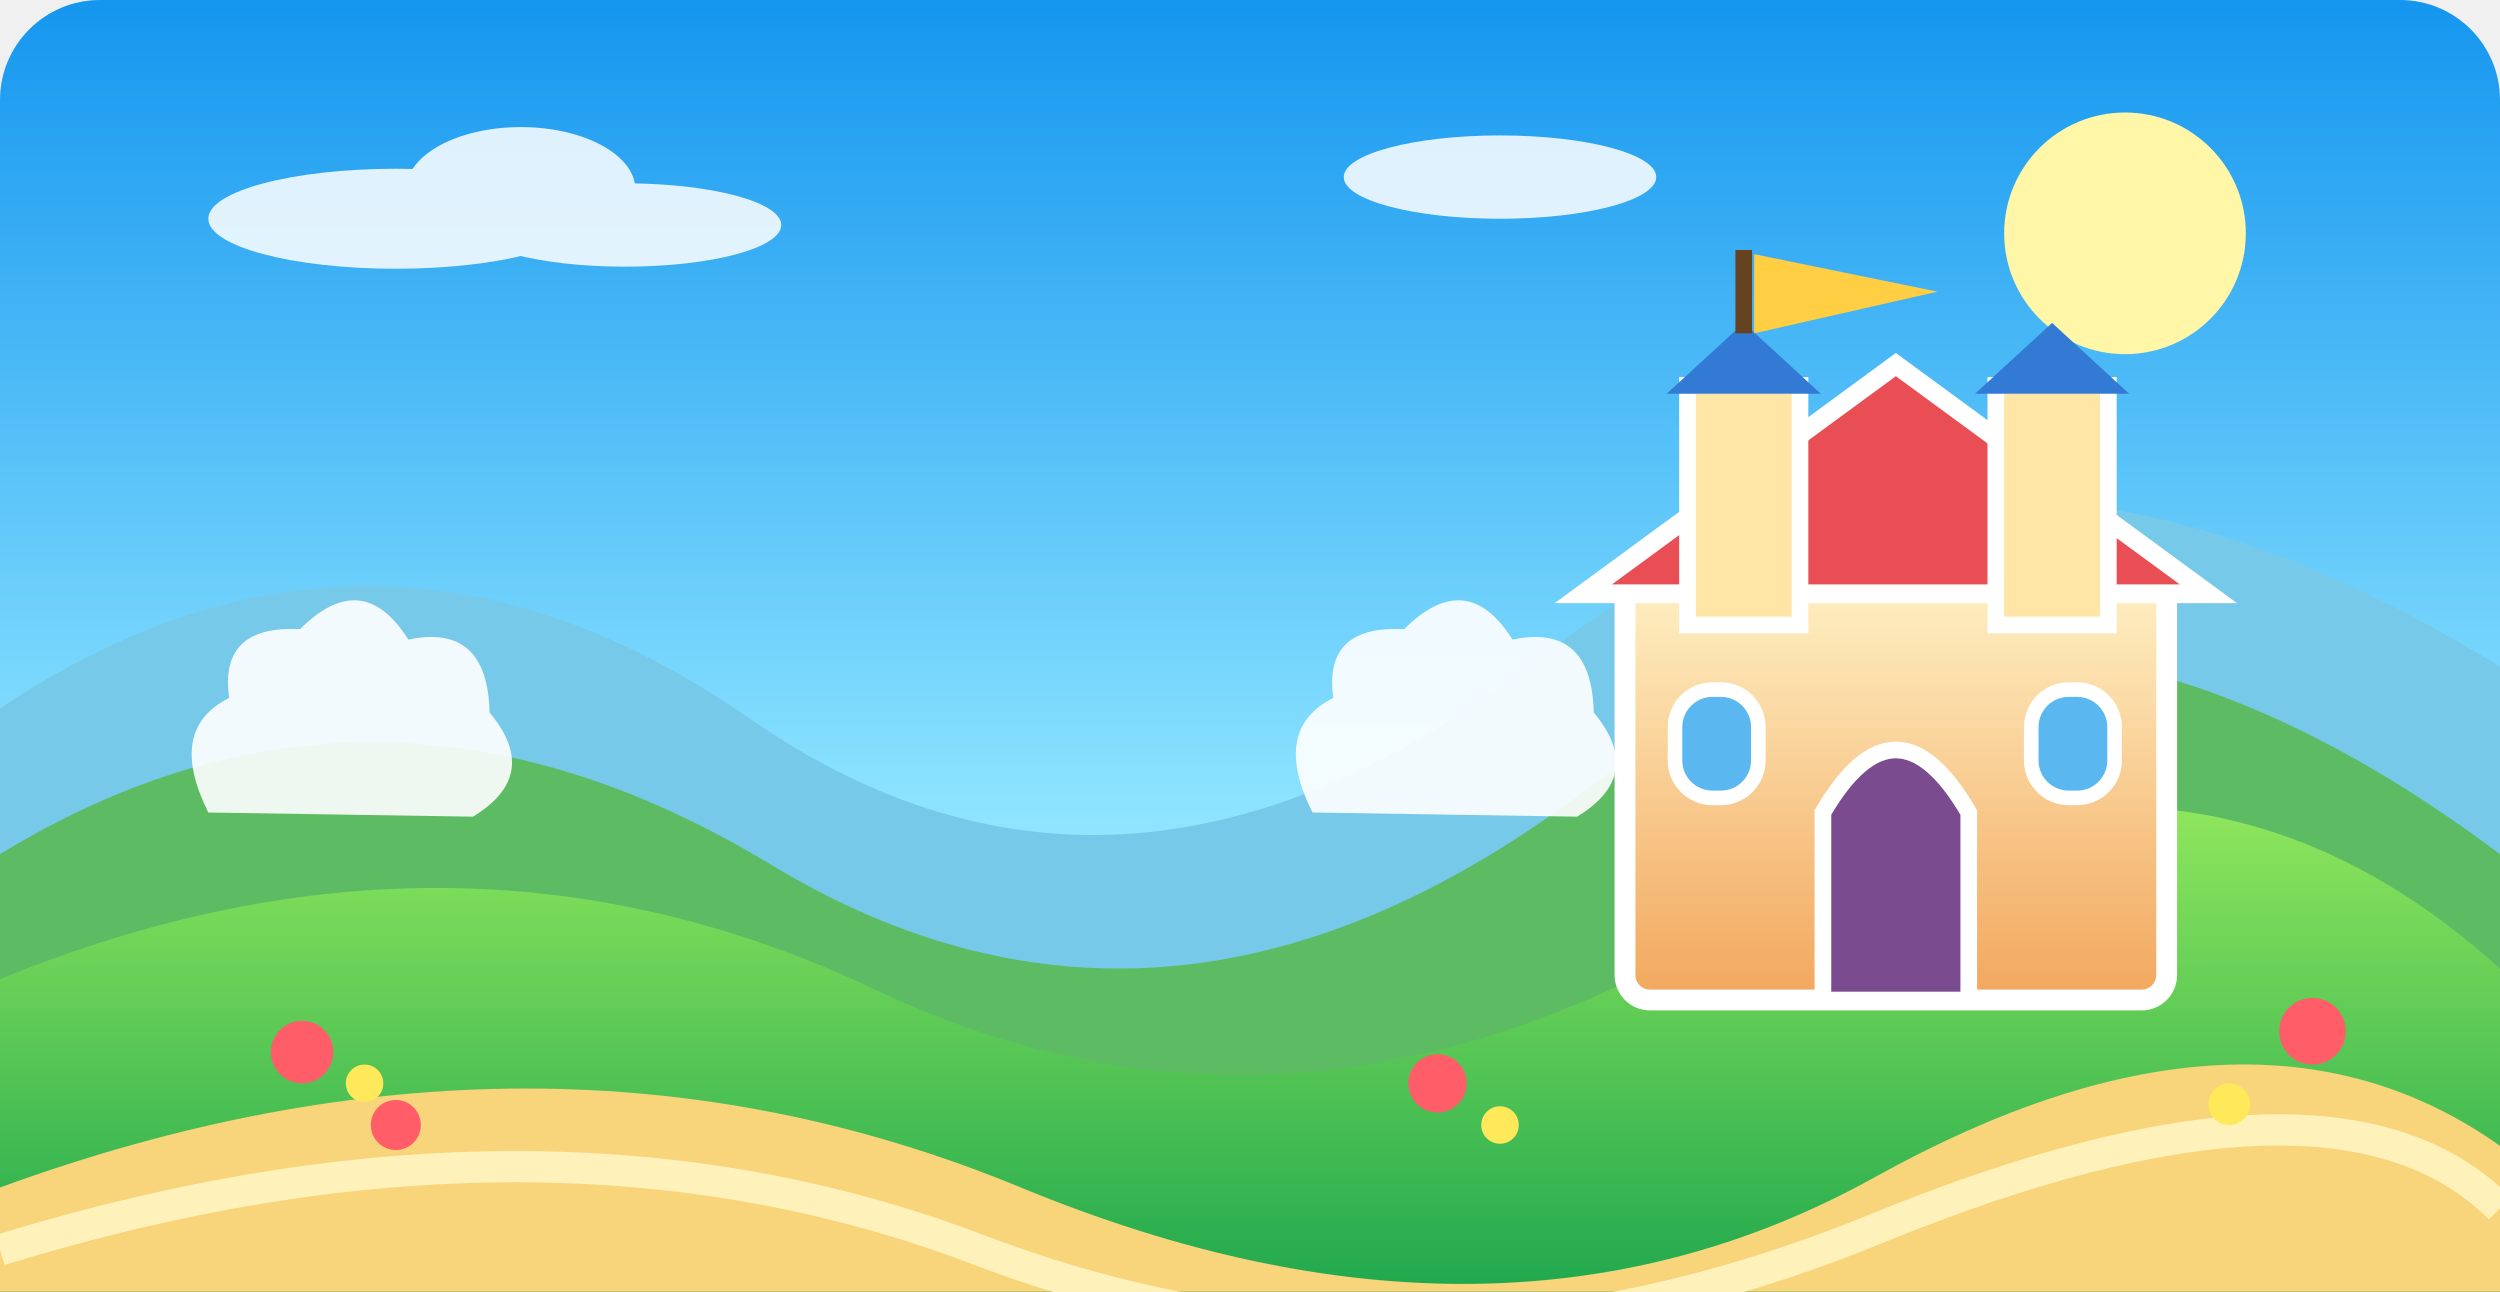
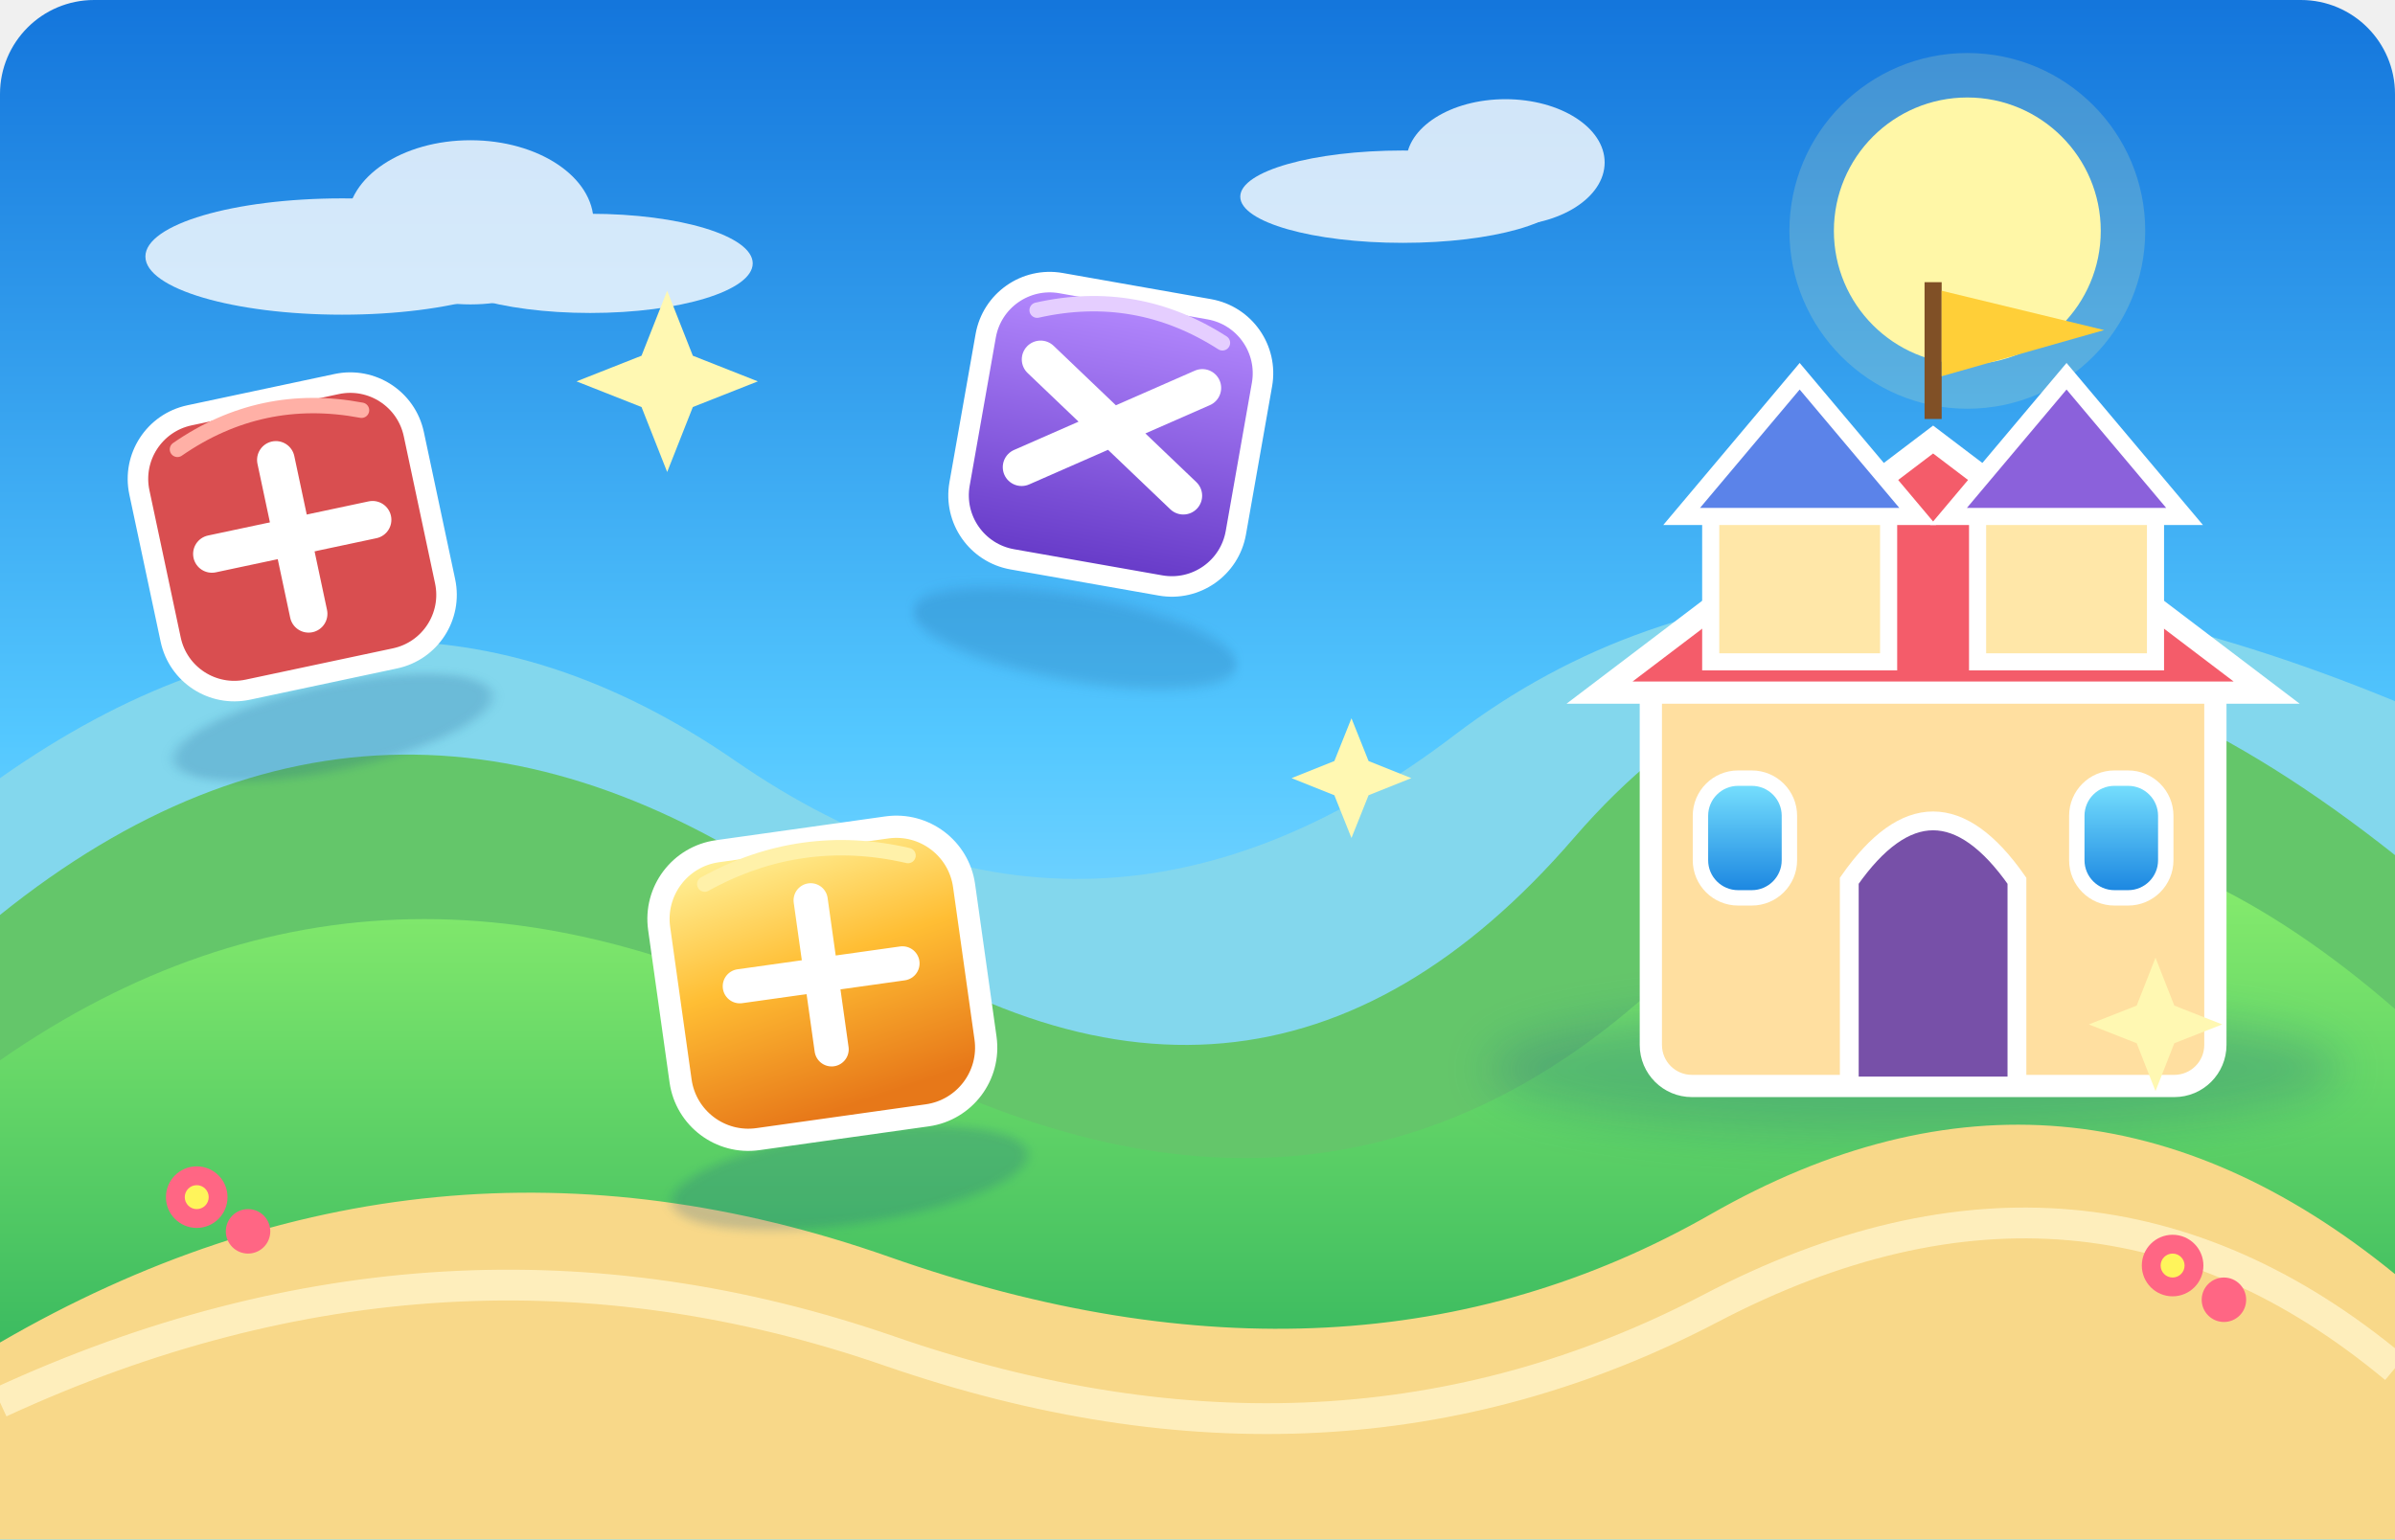
- <svg xmlns="http://www.w3.org/2000/svg" viewBox="0 0 1200 620">
+ <svg xmlns="http://www.w3.org/2000/svg" viewBox="0 0 1400 900">
  <defs>
    <linearGradient id="sky" x2="0" y2="1">
-       <stop stop-color="#1596ef" />
-       <stop offset=".62" stop-color="#8be3ff" />
-       <stop offset="1" stop-color="#e5fbff" />
+       <stop stop-color="#1476dc" />
+       <stop offset=".48" stop-color="#54c8ff" />
+       <stop offset="1" stop-color="#d7f7ff" />
    </linearGradient>
-     <linearGradient id="grass" x2="0" y2="1">
-       <stop stop-color="#8fe65c" />
-       <stop offset="1" stop-color="#20a84e" />
+     <linearGradient id="hill" x2="0" y2="1">
+       <stop stop-color="#8df06e" />
+       <stop offset="1" stop-color="#1da75b" />
    </linearGradient>
-     <linearGradient id="castle" x2="0" y2="1">
-       <stop stop-color="#fff3c8" />
-       <stop offset="1" stop-color="#f2a75d" />
+     <linearGradient id="gold" x2=".2" y2="1">
+       <stop stop-color="#fff7a5" />
+       <stop offset=".5" stop-color="#ffbe34" />
+       <stop offset="1" stop-color="#e77819" />
    </linearGradient>
+     <linearGradient id="purple" x2="0" y2="1">
+       <stop stop-color="#b58aff" />
+       <stop offset="1" stop-color="#6539c7" />
+     </linearGradient>
+     <linearGradient id="blue" x2="0" y2="1">
+       <stop stop-color="#7be4ff" />
+       <stop offset="1" stop-color="#1681df" />
+     </linearGradient>
+     <filter id="shadow" x="-40%" y="-40%" width="180%" height="180%">
+       <feGaussianBlur stdDeviation="13" />
+     </filter>
+     <filter id="soft">
+       <feGaussianBlur stdDeviation="3" />
+     </filter>
  </defs>
-   <rect width="1200" height="620" rx="48" fill="url(#sky)" />
-   <circle cx="1020" cy="112" r="58" fill="#fff6a8" />
-   <g fill="#fff" opacity=".85">
-     <ellipse cx="190" cy="105" rx="90" ry="24" />
-     <ellipse cx="250" cy="91" rx="55" ry="30" />
-     <ellipse cx="300" cy="108" rx="75" ry="20" />
-     <ellipse cx="720" cy="85" rx="75" ry="20" />
+   <rect width="1400" height="900" rx="55" fill="url(#sky)" />
+   <circle cx="1150" cy="135" r="78" fill="#fff7a7" />
+   <circle cx="1150" cy="135" r="104" fill="#fff7a7" opacity=".18" />
+   <g fill="#fff" opacity=".8">
+     <ellipse cx="200" cy="150" rx="115" ry="34" />
+     <ellipse cx="275" cy="130" rx="72" ry="48" />
+     <ellipse cx="345" cy="154" rx="95" ry="29" />
+     <ellipse cx="820" cy="115" rx="95" ry="27" />
+     <ellipse cx="880" cy="95" rx="58" ry="37" />
  </g>
-   <path d="M0 340Q180 220 360 345T740 315T1200 320V620H0Z" fill="#77c9e9" />
-   <path d="M0 410Q180 300 370 415T760 380T1200 410V620H0Z" fill="#5dbb64" />
-   <path d="M0 470Q220 380 420 475T830 445T1200 465V620H0Z" fill="url(#grass)" />
-   <g transform="translate(780 155)">
-     <rect x="0" y="115" width="260" height="210" rx="12" fill="url(#castle)" stroke="#fff" stroke-width="10" />
-     <path d="M-20 130L130 20L280 130Z" fill="#e84e54" stroke="#fff" stroke-width="9" />
-     <rect x="30" y="30" width="54" height="115" fill="#ffe5a6" stroke="#fff" stroke-width="8" />
-     <path d="M20 34L57 0L94 34Z" fill="#327ad4" />
-     <rect x="178" y="30" width="54" height="115" fill="#ffe5a6" stroke="#fff" stroke-width="8" />
-     <path d="M168 34L205 0L242 34Z" fill="#327ad4" />
-     <path d="M95 325V235Q130 175 165 235V325Z" fill="#7a4b8f" stroke="#fff" stroke-width="8" />
-     <g fill="#5ab7ef" stroke="#fff" stroke-width="7">
-       <rect x="24" y="176" width="40" height="52" rx="18" />
-       <rect x="195" y="176" width="40" height="52" rx="18" />
-     </g>
-     <path d="M57 5V-35" stroke="#654321" stroke-width="8" />
-     <path d="M62 -33L150 -15L62 5Z" fill="#ffce43" />
+   <path d="M0 455Q220 300 430 445T850 430T1400 410V900H0Z" fill="#83d7ed" />
+   <path d="M0 535Q230 350 480 530T920 490T1400 500V900H0Z" fill="#64c66a" />
+   <path d="M0 620Q230 460 500 610T970 575T1400 590V900H0Z" fill="url(#hill)" />
+   <g transform="translate(930 235)">
+     <ellipse cx="190" cy="390" rx="250" ry="38" fill="#15558b" opacity=".24" filter="url(#shadow)" />
+     <rect x="35" y="150" width="330" height="250" rx="24" fill="#ffdfa0" stroke="#fff" stroke-width="13" />
+     <path d="M5 170L200 22L395 170Z" fill="#f45c6a" stroke="#fff" stroke-width="13" />
+     <path d="M70 152V62L122 20L174 62V152Z" fill="#ffe7a8" stroke="#fff" stroke-width="10" />
+     <path d="M226 152V62L278 20L330 62V152Z" fill="#ffe7a8" stroke="#fff" stroke-width="10" />
+     <path d="M53 67L122 -15L191 67Z" fill="#5b83e9" stroke="#fff" stroke-width="10" />
+     <path d="M209 67L278 -15L347 67Z" fill="#8b61db" stroke="#fff" stroke-width="10" />
+     <path d="M151 400V280Q200 210 249 280V400Z" fill="#7750a8" stroke="#fff" stroke-width="11" />
+     <rect x="64" y="220" width="52" height="70" rx="22" fill="url(#blue)" stroke="#fff" stroke-width="9" />
+     <rect x="284" y="220" width="52" height="70" rx="22" fill="url(#blue)" stroke="#fff" stroke-width="9" />
+     <path d="M200 10V-70" stroke="#805026" stroke-width="10" />
+     <path d="M205 -65L300 -42L205 -15Z" fill="#ffcf38" />
  </g>
-   <path d="M0 570Q260 475 490 570T900 565T1200 550V620H0Z" fill="#f8d47b" />
-   <path d="M0 600Q260 520 470 600T900 590T1200 580" fill="none" stroke="#fff1ba" stroke-width="15" />
-   <g fill="#fff" opacity=".9">
-     <path d="M100 390q-20-40 10-55q-5-35 34-33q30-30 52 5q38-8 39 35q25 30-8 50Z" />
-     <path d="M630 390q-20-40 10-55q-5-35 34-33q30-30 52 5q38-8 39 35q25 30-8 50Z" />
+   <path d="M0 785Q250 640 520 735T1000 710T1400 745V900H0Z" fill="#f8d889" />
+   <path d="M0 820Q260 700 520 790T1000 765T1400 800" fill="none" stroke="#fff1c2" stroke-width="18" opacity=".9" />
+   <g transform="translate(170 310) rotate(-12)">
+     <ellipse cx="0" cy="118" rx="95" ry="25" fill="#15558b" opacity=".22" filter="url(#soft)" />
+     <rect x="-82" y="-78" width="164" height="164" rx="38" fill="#d94e50" stroke="#fff" stroke-width="12" />
+     <path d="M-48 4H48" stroke="#fff" stroke-width="22" stroke-linecap="round" />
+     <path d="M0 -42V50" stroke="#fff" stroke-width="22" stroke-linecap="round" />
+     <path d="M-55 -60Q0 -83 55 -60" stroke="#ffb0a6" stroke-width="9" fill="none" stroke-linecap="round" />
  </g>
-   <g fill="#ff5d68">
-     <circle cx="145" cy="505" r="15" />
-     <circle cx="190" cy="540" r="12" />
-     <circle cx="690" cy="520" r="14" />
-     <circle cx="1110" cy="495" r="16" />
+   <g transform="translate(650 250) rotate(10)">
+     <ellipse cx="0" cy="125" rx="96" ry="25" fill="#15558b" opacity=".2" filter="url(#soft)" />
+     <rect x="-82" y="-78" width="164" height="164" rx="38" fill="url(#purple)" stroke="#fff" stroke-width="12" />
+     <path d="M-48 -32L48 32M48 -32L-48 32" stroke="#fff" stroke-width="22" stroke-linecap="round" />
+     <path d="M-55 -60Q0 -83 55 -60" stroke="#e5ceff" stroke-width="9" fill="none" stroke-linecap="round" />
  </g>
-   <g fill="#ffe85a">
-     <circle cx="175" cy="520" r="9" />
-     <circle cx="720" cy="540" r="9" />
-     <circle cx="1070" cy="530" r="10" />
+   <g transform="translate(480 570) rotate(-8)">
+     <ellipse cx="0" cy="120" rx="105" ry="27" fill="#15558b" opacity=".22" filter="url(#soft)" />
+     <rect x="-90" y="-80" width="180" height="170" rx="40" fill="url(#gold)" stroke="#fff" stroke-width="13" />
+     <path d="M-48 0H48M0 -44V44" stroke="#fff" stroke-width="20" stroke-linecap="round" />
+     <path d="M-60 -62Q0 -85 60 -62" stroke="#fff1a9" stroke-width="9" fill="none" stroke-linecap="round" />
+   </g>
+   <g fill="#fff8b2">
+     <path d="M390 170l15 38 38 15-38 15-15 38-15-38-38-15 38-15Z" />
+     <path d="M790 420l10 25 25 10-25 10-10 25-10-25-25-10 25-10Z" />
+     <path d="M1260 560l11 28 28 11-28 11-11 28-11-28-28-11 28-11Z" />
+   </g>
+   <g fill="#ff6684">
+     <circle cx="115" cy="700" r="18" />
+     <circle cx="145" cy="720" r="13" />
+     <circle cx="1270" cy="740" r="18" />
+     <circle cx="1300" cy="760" r="13" />
+   </g>
+   <g fill="#fff45b">
+     <circle cx="115" cy="700" r="7" />
+     <circle cx="1270" cy="740" r="7" />
  </g>
</svg>
